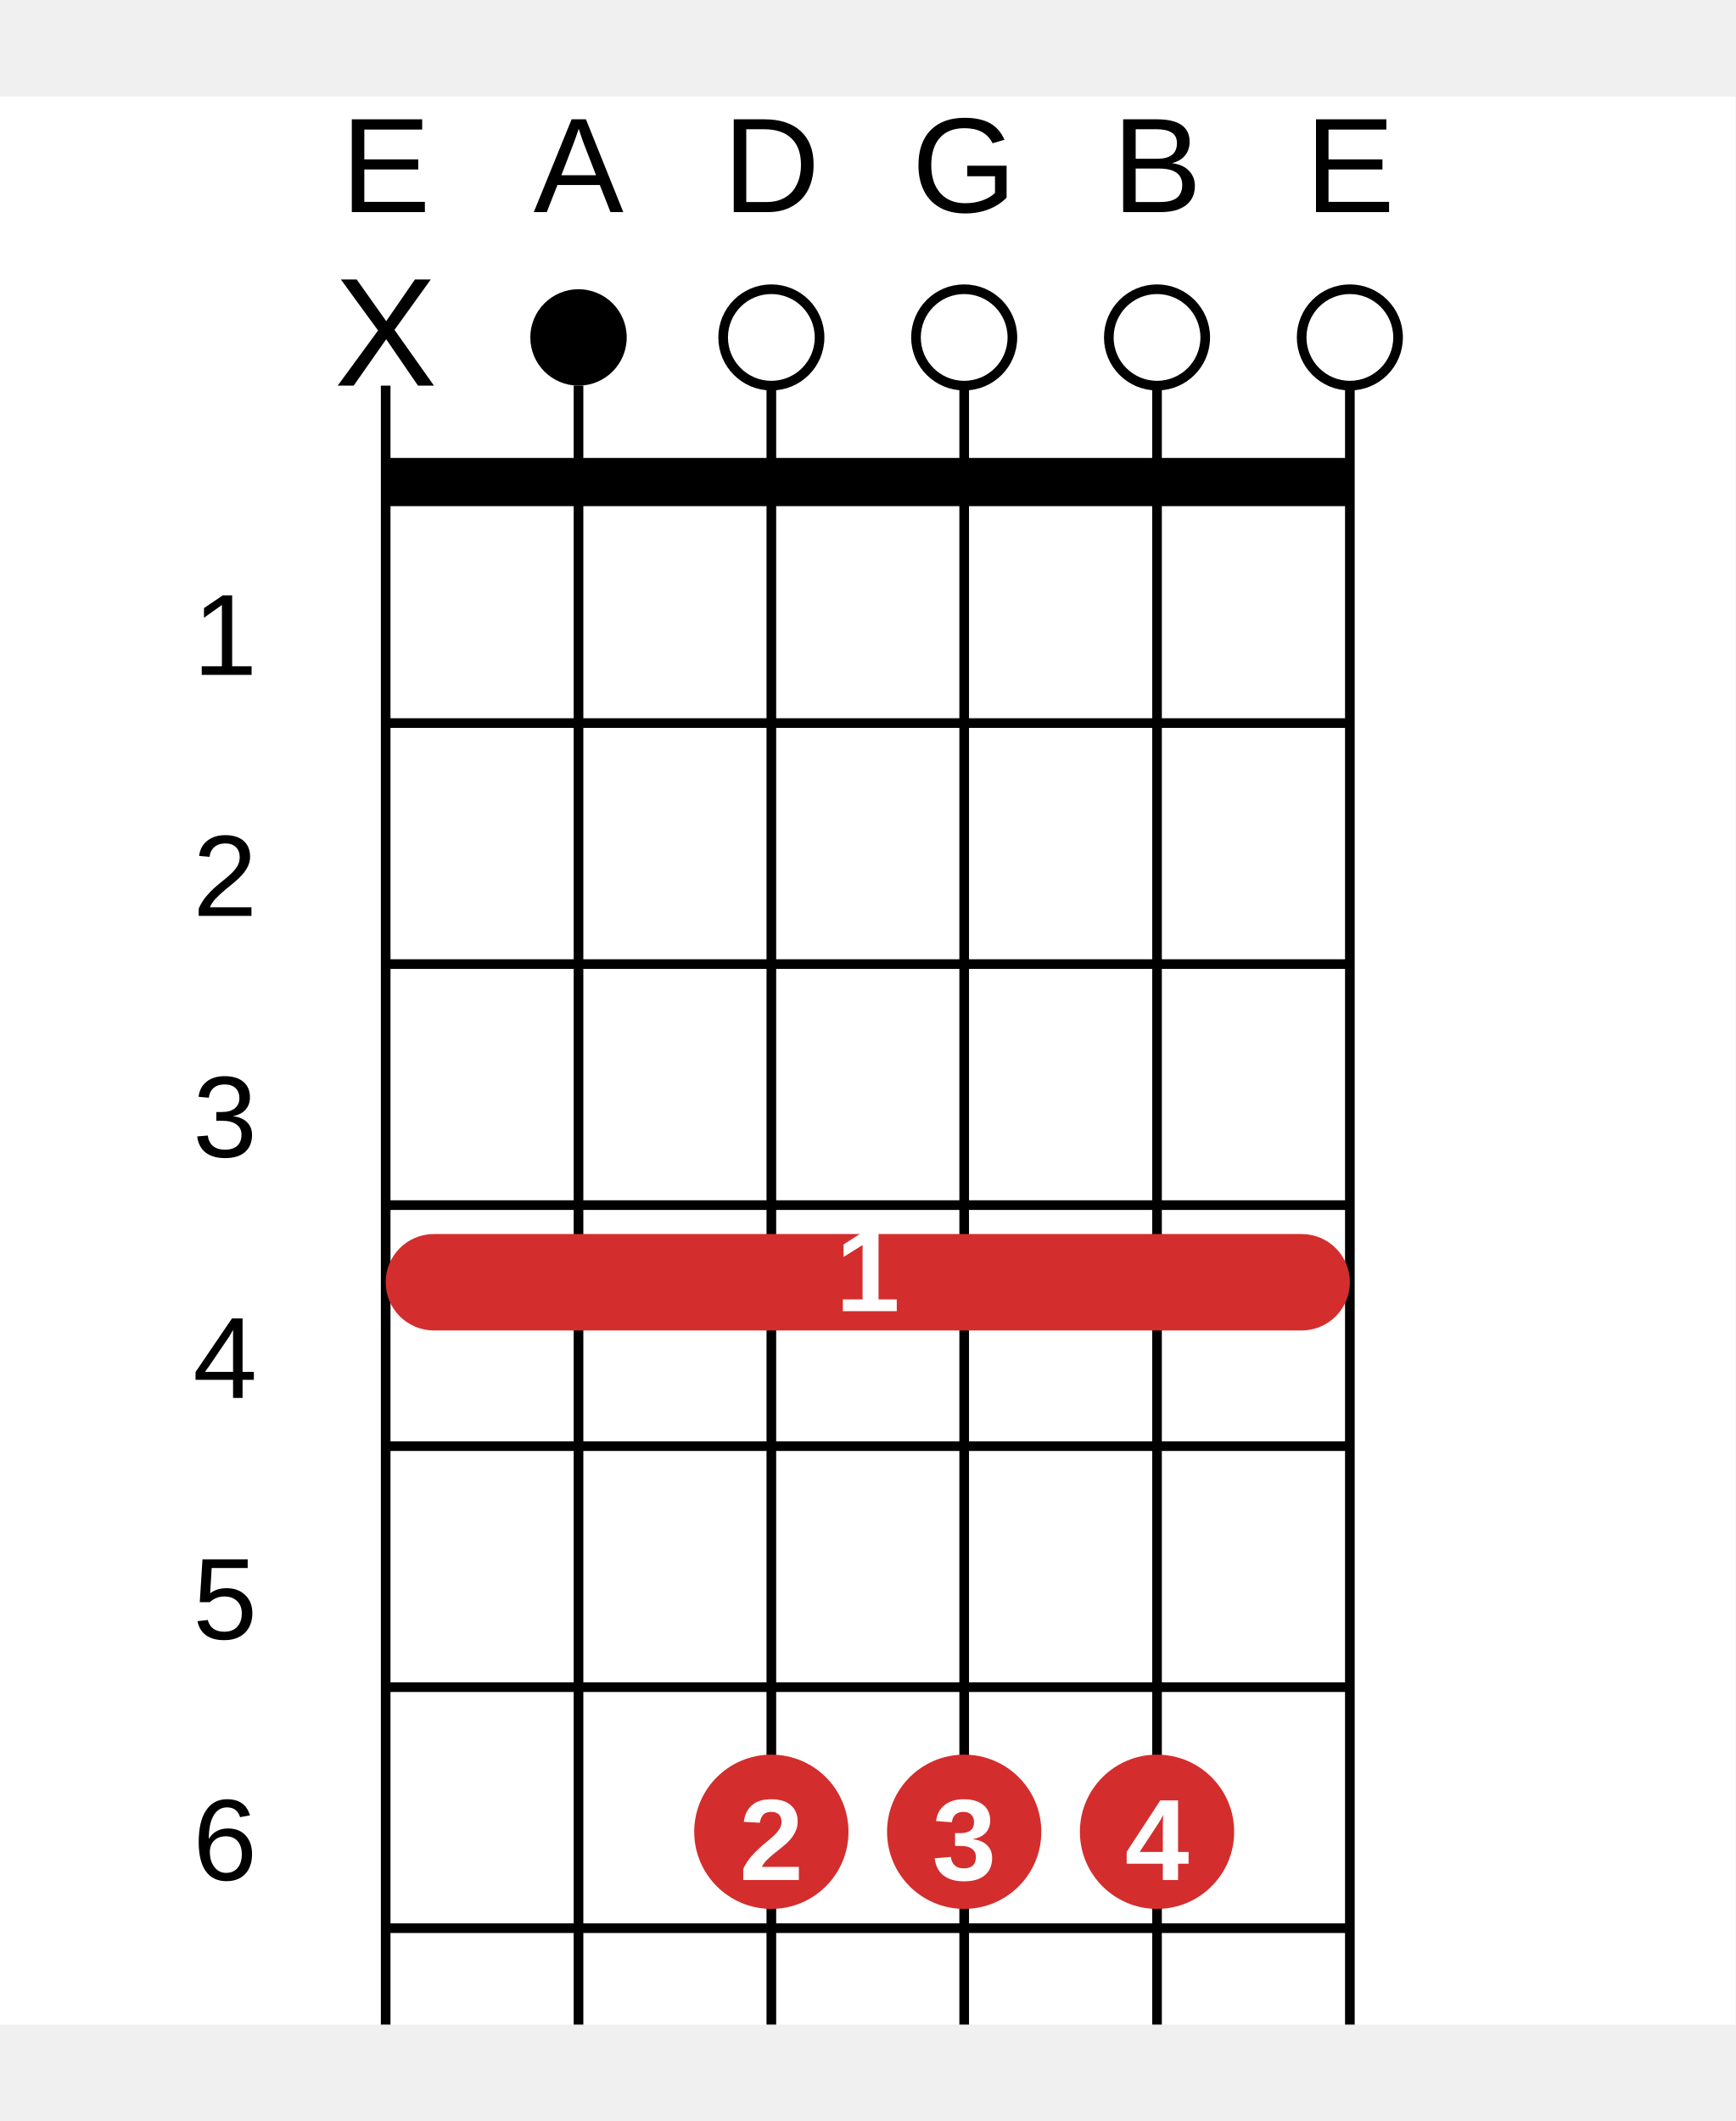
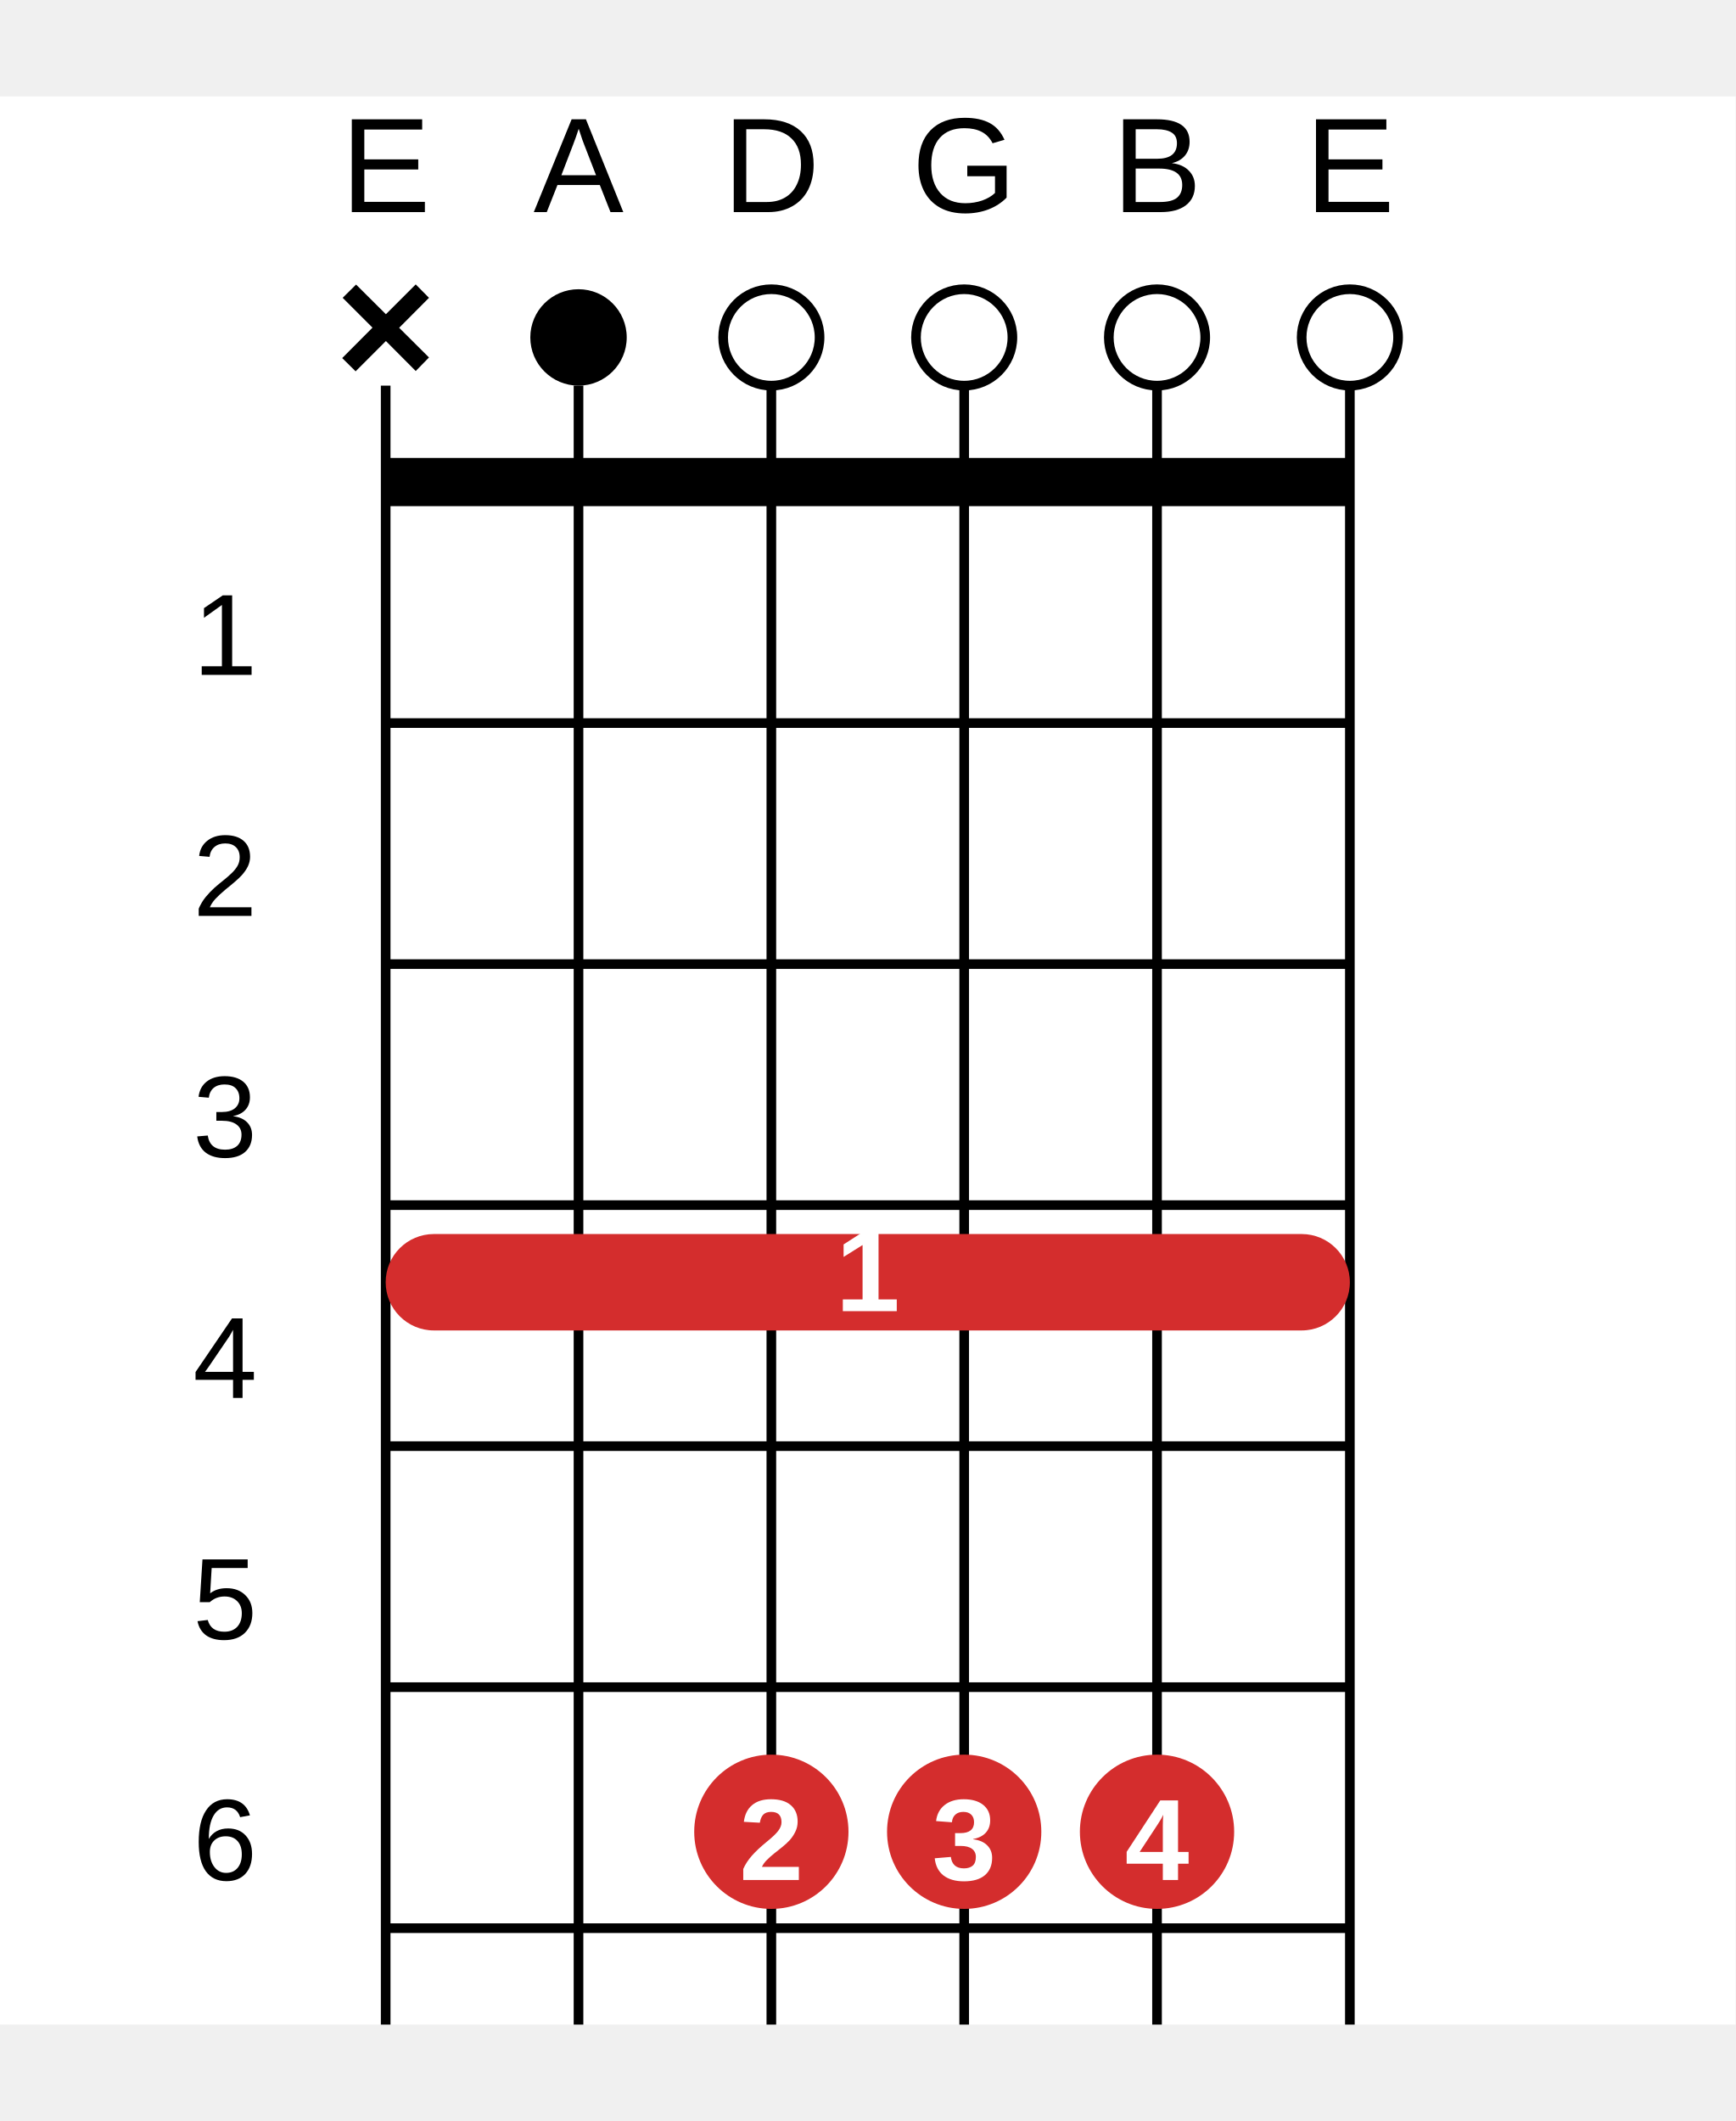
<svg xmlns="http://www.w3.org/2000/svg" width="180" height="220" viewBox="0 0 180 220" aria-label="Dó sustenido maior com topo ajustado">
  <g transform="translate(0, 10)">
    <rect width="180" height="200" fill="#fff" />
    <text x="40" y="12" font-size="14" font-family="Arial" fill="#000" text-anchor="middle">E</text>
    <text x="60" y="12" font-size="14" font-family="Arial" fill="#000" text-anchor="middle">A</text>
    <text x="80" y="12" font-size="14" font-family="Arial" fill="#000" text-anchor="middle">D</text>
    <text x="100" y="12" font-size="14" font-family="Arial" fill="#000" text-anchor="middle">G</text>
    <text x="120" y="12" font-size="14" font-family="Arial" fill="#000" text-anchor="middle">B</text>
    <text x="140" y="12" font-size="14" font-family="Arial" fill="#000" text-anchor="middle">E</text>
    <line x1="40" y1="30" x2="40" y2="200" stroke="#000" stroke-width="1" />
    <line x1="60" y1="30" x2="60" y2="200" stroke="#000" stroke-width="1" />
    <line x1="80" y1="30" x2="80" y2="200" stroke="#000" stroke-width="1" />
    <line x1="100" y1="30" x2="100" y2="200" stroke="#000" stroke-width="1" />
    <line x1="120" y1="30" x2="120" y2="200" stroke="#000" stroke-width="1" />
    <line x1="140" y1="30" x2="140" y2="200" stroke="#000" stroke-width="1" />
    <line x1="40" y1="40" x2="140" y2="40" stroke="#000" stroke-width="5" />
    <line x1="40" y1="65" x2="140" y2="65" stroke="#000" stroke-width="1" />
    <line x1="40" y1="90" x2="140" y2="90" stroke="#000" stroke-width="1" />
    <line x1="40" y1="115" x2="140" y2="115" stroke="#000" stroke-width="1" />
    <line x1="40" y1="140" x2="140" y2="140" stroke="#000" stroke-width="1" />
    <line x1="40" y1="165" x2="140" y2="165" stroke="#000" stroke-width="1" />
    <line x1="40" y1="190" x2="140" y2="190" stroke="#000" stroke-width="1" />
    <text x="20" y="60" font-size="12" font-family="Arial" fill="#000">1</text>
    <text x="20" y="85" font-size="12" font-family="Arial" fill="#000">2</text>
    <text x="20" y="110" font-size="12" font-family="Arial" fill="#000">3</text>
    <text x="20" y="135" font-size="12" font-family="Arial" fill="#000">4</text>
    <text x="20" y="160" font-size="12" font-family="Arial" fill="#000">5</text>
    <text x="20" y="185" font-size="12" font-family="Arial" fill="#000">6</text>
-     <text x="40" y="30" font-size="16" font-family="Arial" fill="#000" text-anchor="middle">X</text>
+     <text x="40" y="30" font-size="18" font-family="Arial" fill="#000" text-anchor="middle" font-weight="bold">×</text>
    <circle cx="60" cy="25" r="5" fill="black" />
    <circle cx="80" cy="25" r="5" fill="white" stroke="#000" />
    <circle cx="100" cy="25" r="5" fill="white" stroke="#000" />
    <circle cx="120" cy="25" r="5" fill="white" stroke="#000" />
    <circle cx="140" cy="25" r="5" fill="white" stroke="#000" />
    <rect x="40" y="118" width="100" height="10" rx="5" ry="5" fill="#D42D2D" />
    <text x="90" y="126" font-size="12" font-family="Arial" fill="#fff" text-anchor="middle" font-weight="bold">1</text>
    <circle cx="80" cy="180" r="8" fill="#D42D2D" />
    <text x="80" y="185" font-size="12" font-family="Arial" fill="#fff" text-anchor="middle" font-weight="bold">2</text>
    <circle cx="100" cy="180" r="8" fill="#D42D2D" />
    <text x="100" y="185" font-size="12" font-family="Arial" fill="#fff" text-anchor="middle" font-weight="bold">3</text>
    <circle cx="120" cy="180" r="8" fill="#D42D2D" />
    <text x="120" y="185" font-size="12" font-family="Arial" fill="#fff" text-anchor="middle" font-weight="bold">4</text>
  </g>
</svg>
